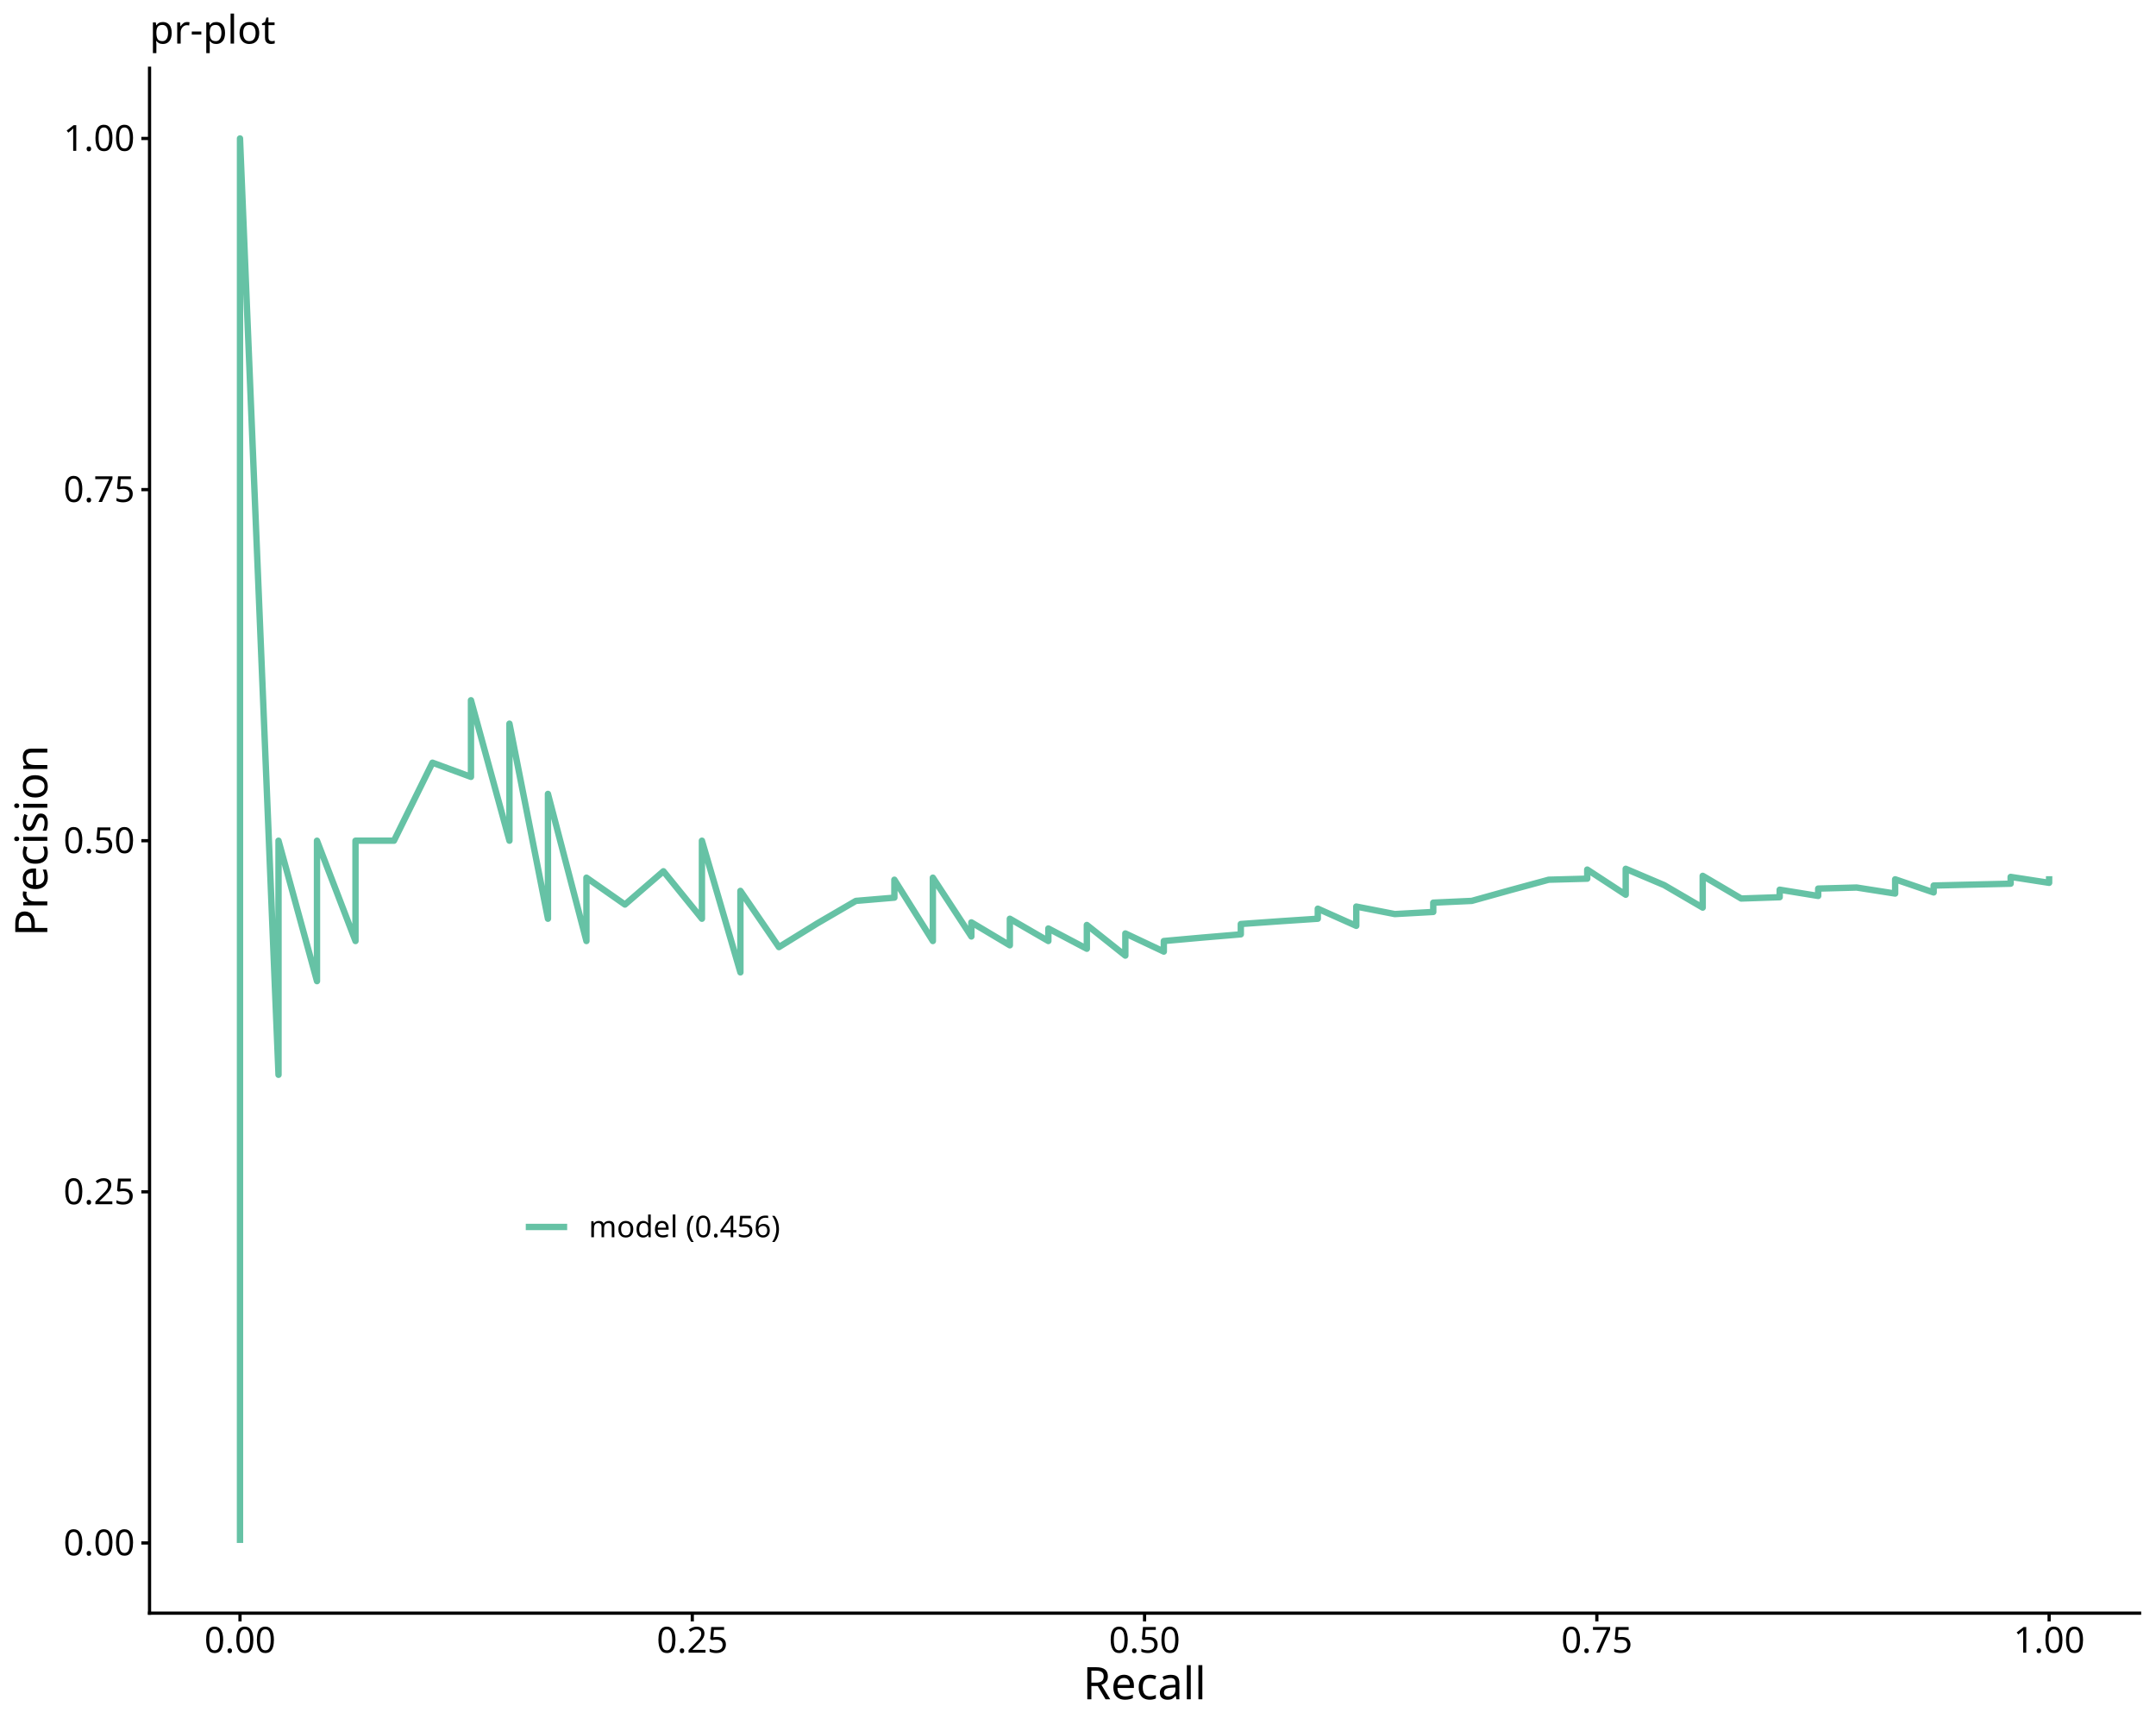
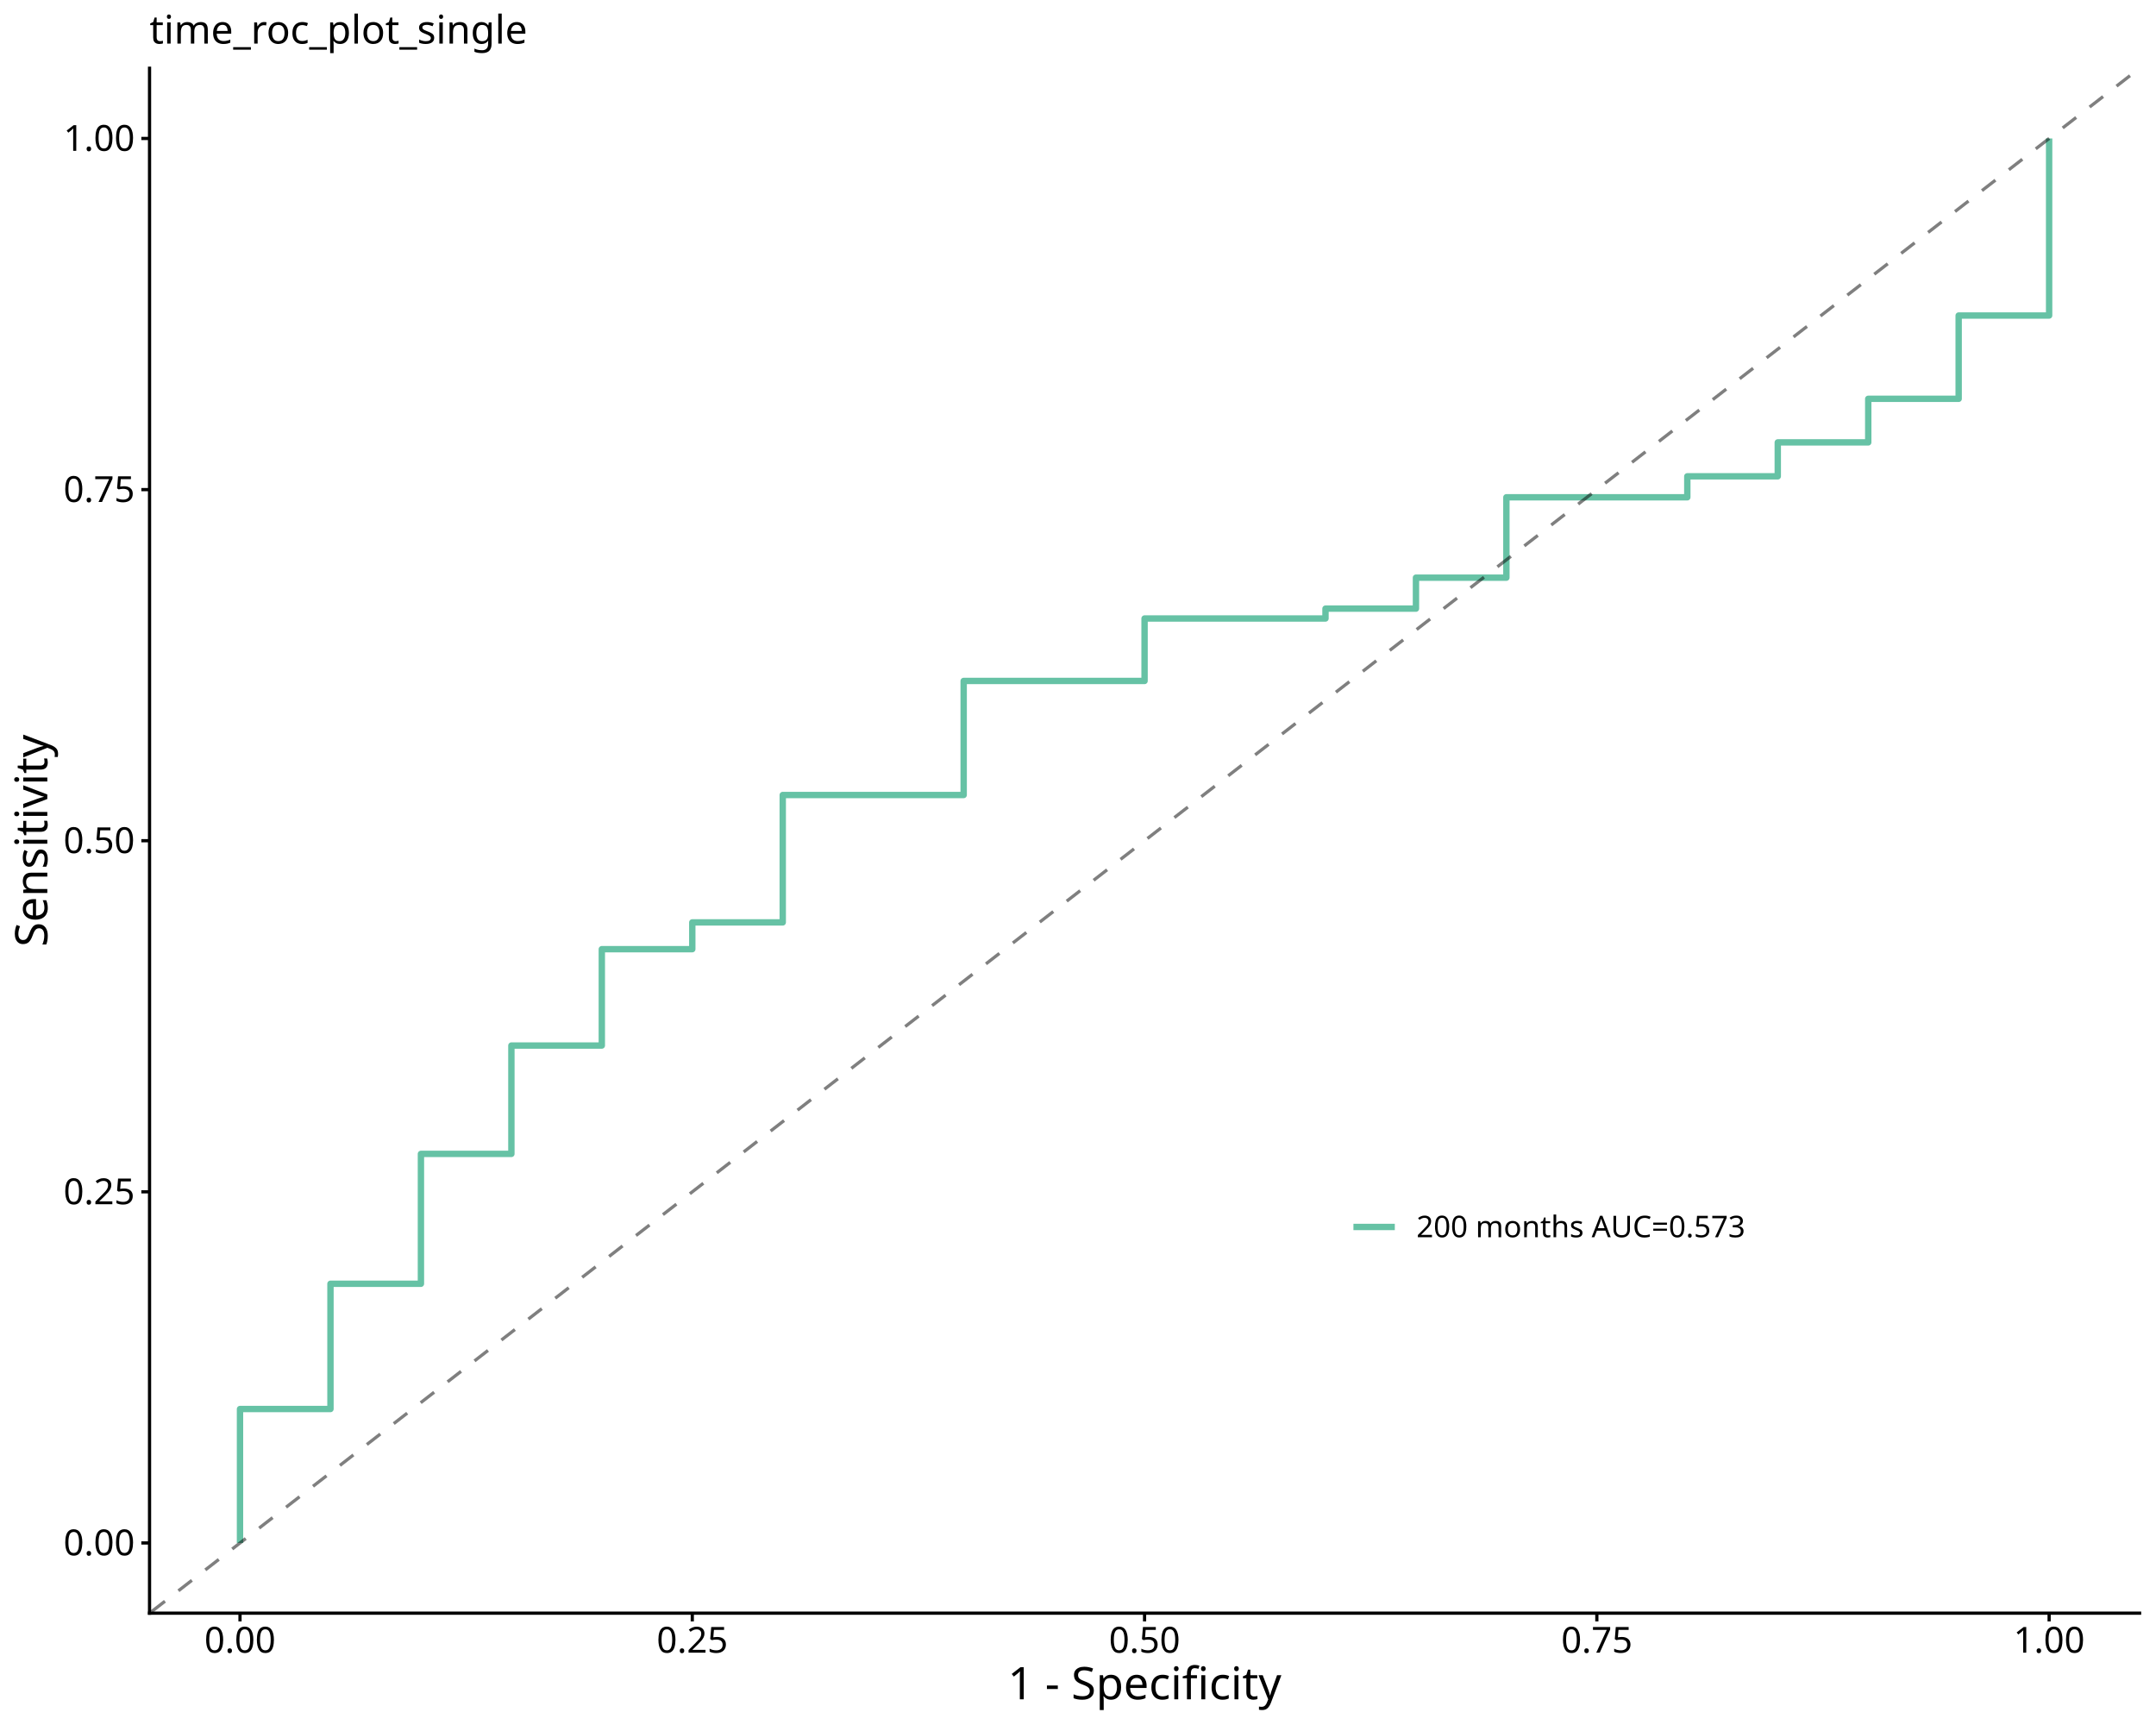
<svg xmlns="http://www.w3.org/2000/svg" class="svglite" data-engine-version="2.0" width="720.00pt" height="576.00pt" viewBox="0 0 720.00 576.00">
  <defs>
    <style type="text/css">
    .svglite line, .svglite polyline, .svglite polygon, .svglite path, .svglite rect, .svglite circle {
      fill: none;
      stroke: #000000;
      stroke-linecap: round;
      stroke-linejoin: round;
      stroke-miterlimit: 10.00;
    }
  </style>
  </defs>
  <rect width="100%" height="100%" style="stroke: none; fill: #FFFFFF;" />
  <defs>
    <clipPath id="cpMC4wMHw3MjAuMDB8MC4wMHw1NzYuMDA=">
      <rect x="0.00" y="0.00" width="720.00" height="576.00" />
    </clipPath>
  </defs>
  <g clip-path="url(#cpMC4wMHw3MjAuMDB8MC4wMHw1NzYuMDA=)">
    <rect x="0.00" y="0.00" width="720.00" height="576.00" style="stroke-width: 1.07; stroke: #FFFFFF; fill: #FFFFFF;" />
  </g>
  <defs>
    <clipPath id="cpNDkuOTR8NzE0LjUyfDIyLjc4fDUzOC42Ng==">
      <rect x="49.94" y="22.78" width="664.58" height="515.88" />
    </clipPath>
  </defs>
  <g clip-path="url(#cpNDkuOTR8NzE0LjUyfDIyLjc4fDUzOC42Ng==)">
    <rect x="49.94" y="22.78" width="664.58" height="515.88" style="stroke-width: 1.07; stroke: none; fill: #FFFFFF;" />
-     <polyline points="80.15,515.21 80.15,46.23 93.01,358.89 93.01,280.72 105.86,327.62 105.86,280.72 118.72,314.22 118.72,280.72 131.57,280.72 144.42,254.67 157.28,259.41 157.28,233.82 170.13,280.72 170.13,262.69 170.13,241.64 182.99,306.78 182.99,294.52 182.99,280.72 182.99,265.09 195.84,314.22 195.84,304.17 195.84,293.06 208.70,302.04 221.55,290.92 234.41,306.78 234.41,298.76 234.41,290.10 234.41,280.72 247.26,324.69 247.26,318.54 247.26,311.99 247.26,304.98 247.26,297.47 260.12,316.25 272.97,308.31 285.82,300.82 298.68,299.74 298.68,293.75 311.53,314.22 311.53,309.32 311.53,304.17 311.53,298.76 311.53,293.06 324.39,312.70 324.39,307.99 337.24,315.65 337.24,311.31 337.24,306.78 350.10,314.22 350.10,310.03 362.95,316.80 362.95,312.91 362.95,308.86 375.81,319.09 375.81,315.46 375.81,311.69 388.66,317.75 388.66,314.22 401.51,313.07 414.37,311.99 414.37,308.54 427.22,307.63 440.08,306.78 440.08,303.42 452.93,309.15 452.93,305.98 452.93,302.71 465.79,305.22 478.64,304.51 478.64,301.41 491.50,300.82 504.35,297.24 517.20,293.75 530.06,293.40 530.06,290.36 542.91,298.76 542.91,295.95 542.91,293.06 542.91,290.10 555.77,295.56 568.62,303.06 568.62,300.50 568.62,297.88 568.62,295.20 568.62,292.45 581.48,300.03 594.33,299.59 594.33,297.08 607.19,299.17 607.19,296.71 620.04,296.36 632.89,298.37 632.89,296.02 632.89,293.61 645.75,298.00 645.75,295.69 658.60,295.38 671.46,295.08 671.46,292.81 684.31,294.79 684.31,292.57 " style="stroke-width: 2.13; stroke: #66C2A5; stroke-linecap: butt;" />
+     <polyline points="80.15,515.21 80.15,511.02 80.15,506.71 80.15,503.34 80.15,498.74 80.15,492.14 80.15,488.77 80.15,484.52 80.15,480.64 80.15,477.09 80.15,477.09 80.15,470.49 110.36,470.49 110.36,467.01 110.36,463.01 110.36,459.31 110.36,454.55 110.36,451.07 110.36,446.98 110.36,443.41 110.36,439.70 110.36,435.99 110.36,432.19 110.36,428.67 140.57,428.67 140.57,425.19 140.57,421.28 140.57,417.19 140.57,414.05 140.57,410.58 140.57,406.58 140.57,406.58 140.57,402.85 140.57,397.62 140.57,393.62 140.57,389.10 140.57,385.30 140.57,385.30 170.78,385.30 170.78,381.26 170.78,377.50 170.78,372.64 170.78,367.79 170.78,363.87 170.78,360.64 170.78,356.69 170.78,352.89 170.78,349.12 200.98,349.12 200.98,345.35 200.98,342.18 200.98,338.19 200.98,338.19 200.98,332.47 200.98,327.62 200.98,323.88 200.98,320.74 200.98,316.94 231.19,316.94 231.19,312.85 231.19,312.85 231.19,312.85 231.19,308.00 231.19,308.00 261.40,308.00 261.40,303.33 261.40,299.59 261.40,299.59 261.40,295.21 261.40,291.26 261.40,291.26 261.40,287.39 261.40,282.53 261.40,278.88 261.40,274.51 261.40,269.83 261.40,269.83 261.40,265.46 291.61,265.46 321.82,265.46 321.82,265.46 321.82,261.46 321.82,256.61 321.82,251.64 321.82,251.64 321.82,246.78 321.82,246.78 321.82,242.79 321.82,242.79 321.82,238.99 321.82,235.62 321.82,235.62 321.82,235.62 321.82,231.58 321.82,227.38 321.82,227.38 352.02,227.38 382.23,227.38 382.23,220.78 382.23,217.28 382.23,217.28 382.23,217.28 382.23,217.28 382.23,213.54 382.23,213.54 382.23,209.77 382.23,209.77 382.23,206.52 412.44,206.52 442.65,206.52 442.65,203.23 472.86,203.23 472.86,199.94 472.86,196.63 472.86,192.89 503.06,192.89 503.06,189.09 503.06,185.92 503.06,182.59 503.06,179.30 503.06,179.30 503.06,174.07 503.06,170.91 503.06,166.05 533.27,166.05 533.27,166.05 563.48,166.05 563.48,166.05 563.48,162.34 563.48,162.34 563.48,162.34 563.48,162.34 563.48,162.34 563.48,159.05 563.48,159.05 563.48,159.05 563.48,159.05 563.48,159.05 593.69,159.05 593.69,154.38 593.69,150.90 593.69,150.90 593.69,147.72 623.90,147.72 623.90,144.07 623.90,140.57 623.90,140.57 623.90,140.57 623.90,136.77 623.90,136.77 623.90,136.77 623.90,133.17 623.90,133.17 654.10,133.17 654.10,133.17 654.10,127.45 654.10,124.16 654.10,124.16 654.10,120.36 654.10,116.16 654.10,112.73 654.10,112.73 654.10,112.73 654.10,112.73 654.10,108.93 654.10,108.93 654.10,108.93 654.10,105.36 684.31,105.36 684.31,105.36 684.31,100.13 684.31,95.88 684.31,95.88 684.31,95.88 684.31,95.88 684.31,91.63 684.31,86.53 684.31,83.38 684.31,79.95 684.31,79.95 684.31,79.95 684.31,76.00 684.31,72.12 684.31,72.12 684.31,72.12 684.31,68.69 684.31,68.69 684.31,68.69 684.31,62.34 684.31,62.34 684.31,62.34 684.31,62.34 684.31,58.97 684.31,55.20 684.31,55.20 684.31,55.20 684.31,55.20 684.31,55.20 684.31,55.20 684.31,50.61 684.31,46.23 " style="stroke-width: 2.13; stroke: #66C2A5; stroke-linecap: butt;" />
+     <line x1="-614.63" y1="1054.54" x2="1379.10" y2="-493.10" style="stroke-width: 1.07; stroke: #000000; stroke-opacity: 0.50; stroke-dasharray: 5.69,5.69; stroke-linecap: butt;" />
  </g>
  <g clip-path="url(#cpMC4wMHw3MjAuMDB8MC4wMHw1NzYuMDA=)">
    <polyline points="49.94,538.66 49.94,22.78 " style="stroke-width: 1.07; stroke-linecap: square;" />
    <text x="45.01" y="519.34" text-anchor="end" style="font-size: 12.00px; font-family: sans;" textLength="23.36px" lengthAdjust="spacingAndGlyphs">0.00</text>
    <text x="45.01" y="402.10" text-anchor="end" style="font-size: 12.00px; font-family: sans;" textLength="23.36px" lengthAdjust="spacingAndGlyphs">0.25</text>
    <text x="45.01" y="284.85" text-anchor="end" style="font-size: 12.00px; font-family: sans;" textLength="23.36px" lengthAdjust="spacingAndGlyphs">0.50</text>
    <text x="45.01" y="167.61" text-anchor="end" style="font-size: 12.00px; font-family: sans;" textLength="23.36px" lengthAdjust="spacingAndGlyphs">0.75</text>
    <text x="45.01" y="50.36" text-anchor="end" style="font-size: 12.00px; font-family: sans;" textLength="23.36px" lengthAdjust="spacingAndGlyphs">1.00</text>
    <polyline points="47.20,515.21 49.94,515.21 " style="stroke-width: 1.07; stroke-linecap: butt;" />
    <polyline points="47.20,397.97 49.94,397.97 " style="stroke-width: 1.07; stroke-linecap: butt;" />
    <polyline points="47.20,280.72 49.94,280.72 " style="stroke-width: 1.07; stroke-linecap: butt;" />
    <polyline points="47.20,163.48 49.94,163.48 " style="stroke-width: 1.07; stroke-linecap: butt;" />
    <polyline points="47.20,46.23 49.94,46.23 " style="stroke-width: 1.07; stroke-linecap: butt;" />
    <polyline points="49.94,538.66 714.52,538.66 " style="stroke-width: 1.07; stroke-linecap: square;" />
    <polyline points="80.15,541.40 80.15,538.66 " style="stroke-width: 1.07; stroke-linecap: butt;" />
    <polyline points="231.19,541.40 231.19,538.66 " style="stroke-width: 1.07; stroke-linecap: butt;" />
    <polyline points="382.23,541.40 382.23,538.66 " style="stroke-width: 1.07; stroke-linecap: butt;" />
    <polyline points="533.27,541.40 533.27,538.66 " style="stroke-width: 1.07; stroke-linecap: butt;" />
    <polyline points="684.31,541.40 684.31,538.66 " style="stroke-width: 1.07; stroke-linecap: butt;" />
    <text x="80.15" y="551.85" text-anchor="middle" style="font-size: 12.00px; font-family: sans;" textLength="23.36px" lengthAdjust="spacingAndGlyphs">0.00</text>
    <text x="231.19" y="551.85" text-anchor="middle" style="font-size: 12.00px; font-family: sans;" textLength="23.36px" lengthAdjust="spacingAndGlyphs">0.25</text>
    <text x="382.23" y="551.85" text-anchor="middle" style="font-size: 12.00px; font-family: sans;" textLength="23.36px" lengthAdjust="spacingAndGlyphs">0.50</text>
    <text x="533.27" y="551.85" text-anchor="middle" style="font-size: 12.00px; font-family: sans;" textLength="23.36px" lengthAdjust="spacingAndGlyphs">0.75</text>
    <text x="684.31" y="551.85" text-anchor="middle" style="font-size: 12.00px; font-family: sans;" textLength="23.36px" lengthAdjust="spacingAndGlyphs">1.00</text>
-     <text x="382.23" y="567.41" text-anchor="middle" style="font-size: 15.00px; font-family: sans;" textLength="41.69px" lengthAdjust="spacingAndGlyphs">Recall</text>
-     <text transform="translate(15.80,280.72) rotate(-90)" text-anchor="middle" style="font-size: 15.00px; font-family: sans;" textLength="61.70px" lengthAdjust="spacingAndGlyphs">Precision</text>
-     <rect x="173.86" y="401.05" width="17.28" height="17.28" style="stroke-width: 1.07; stroke: none; fill: #FFFFFF;" />
-     <line x1="175.58" y1="409.69" x2="189.41" y2="409.69" style="stroke-width: 2.13; stroke: #66C2A5; stroke-linecap: butt;" />
-     <text x="196.62" y="413.13" style="font-size: 10.00px; font-family: sans;" textLength="61.70px" lengthAdjust="spacingAndGlyphs">model (0.456)</text>
-     <text x="49.94" y="14.56" style="font-size: 13.20px; font-family: sans;" textLength="37.41px" lengthAdjust="spacingAndGlyphs">pr-plot</text>
+     <text x="382.23" y="567.41" text-anchor="middle" style="font-size: 15.00px; font-family: sans;" textLength="89.21px" lengthAdjust="spacingAndGlyphs">1 - Specificity</text>
+     <text transform="translate(15.80,280.72) rotate(-90)" text-anchor="middle" style="font-size: 15.00px; font-family: sans;" textLength="67.54px" lengthAdjust="spacingAndGlyphs">Sensitivity</text>
+     <rect x="450.25" y="401.05" width="17.28" height="17.28" style="stroke-width: 1.07; stroke: none; fill: #FFFFFF;" />
+     <line x1="451.98" y1="409.69" x2="465.80" y2="409.69" style="stroke-width: 2.13; stroke: #66C2A5; stroke-linecap: butt;" />
+     <text x="473.01" y="413.13" style="font-size: 10.00px; font-family: sans;" textLength="107.03px" lengthAdjust="spacingAndGlyphs">200 months AUC=0.573</text>
+     <text x="49.94" y="14.56" style="font-size: 13.20px; font-family: sans;" textLength="121.08px" lengthAdjust="spacingAndGlyphs">time_roc_plot_single</text>
  </g>
</svg>
